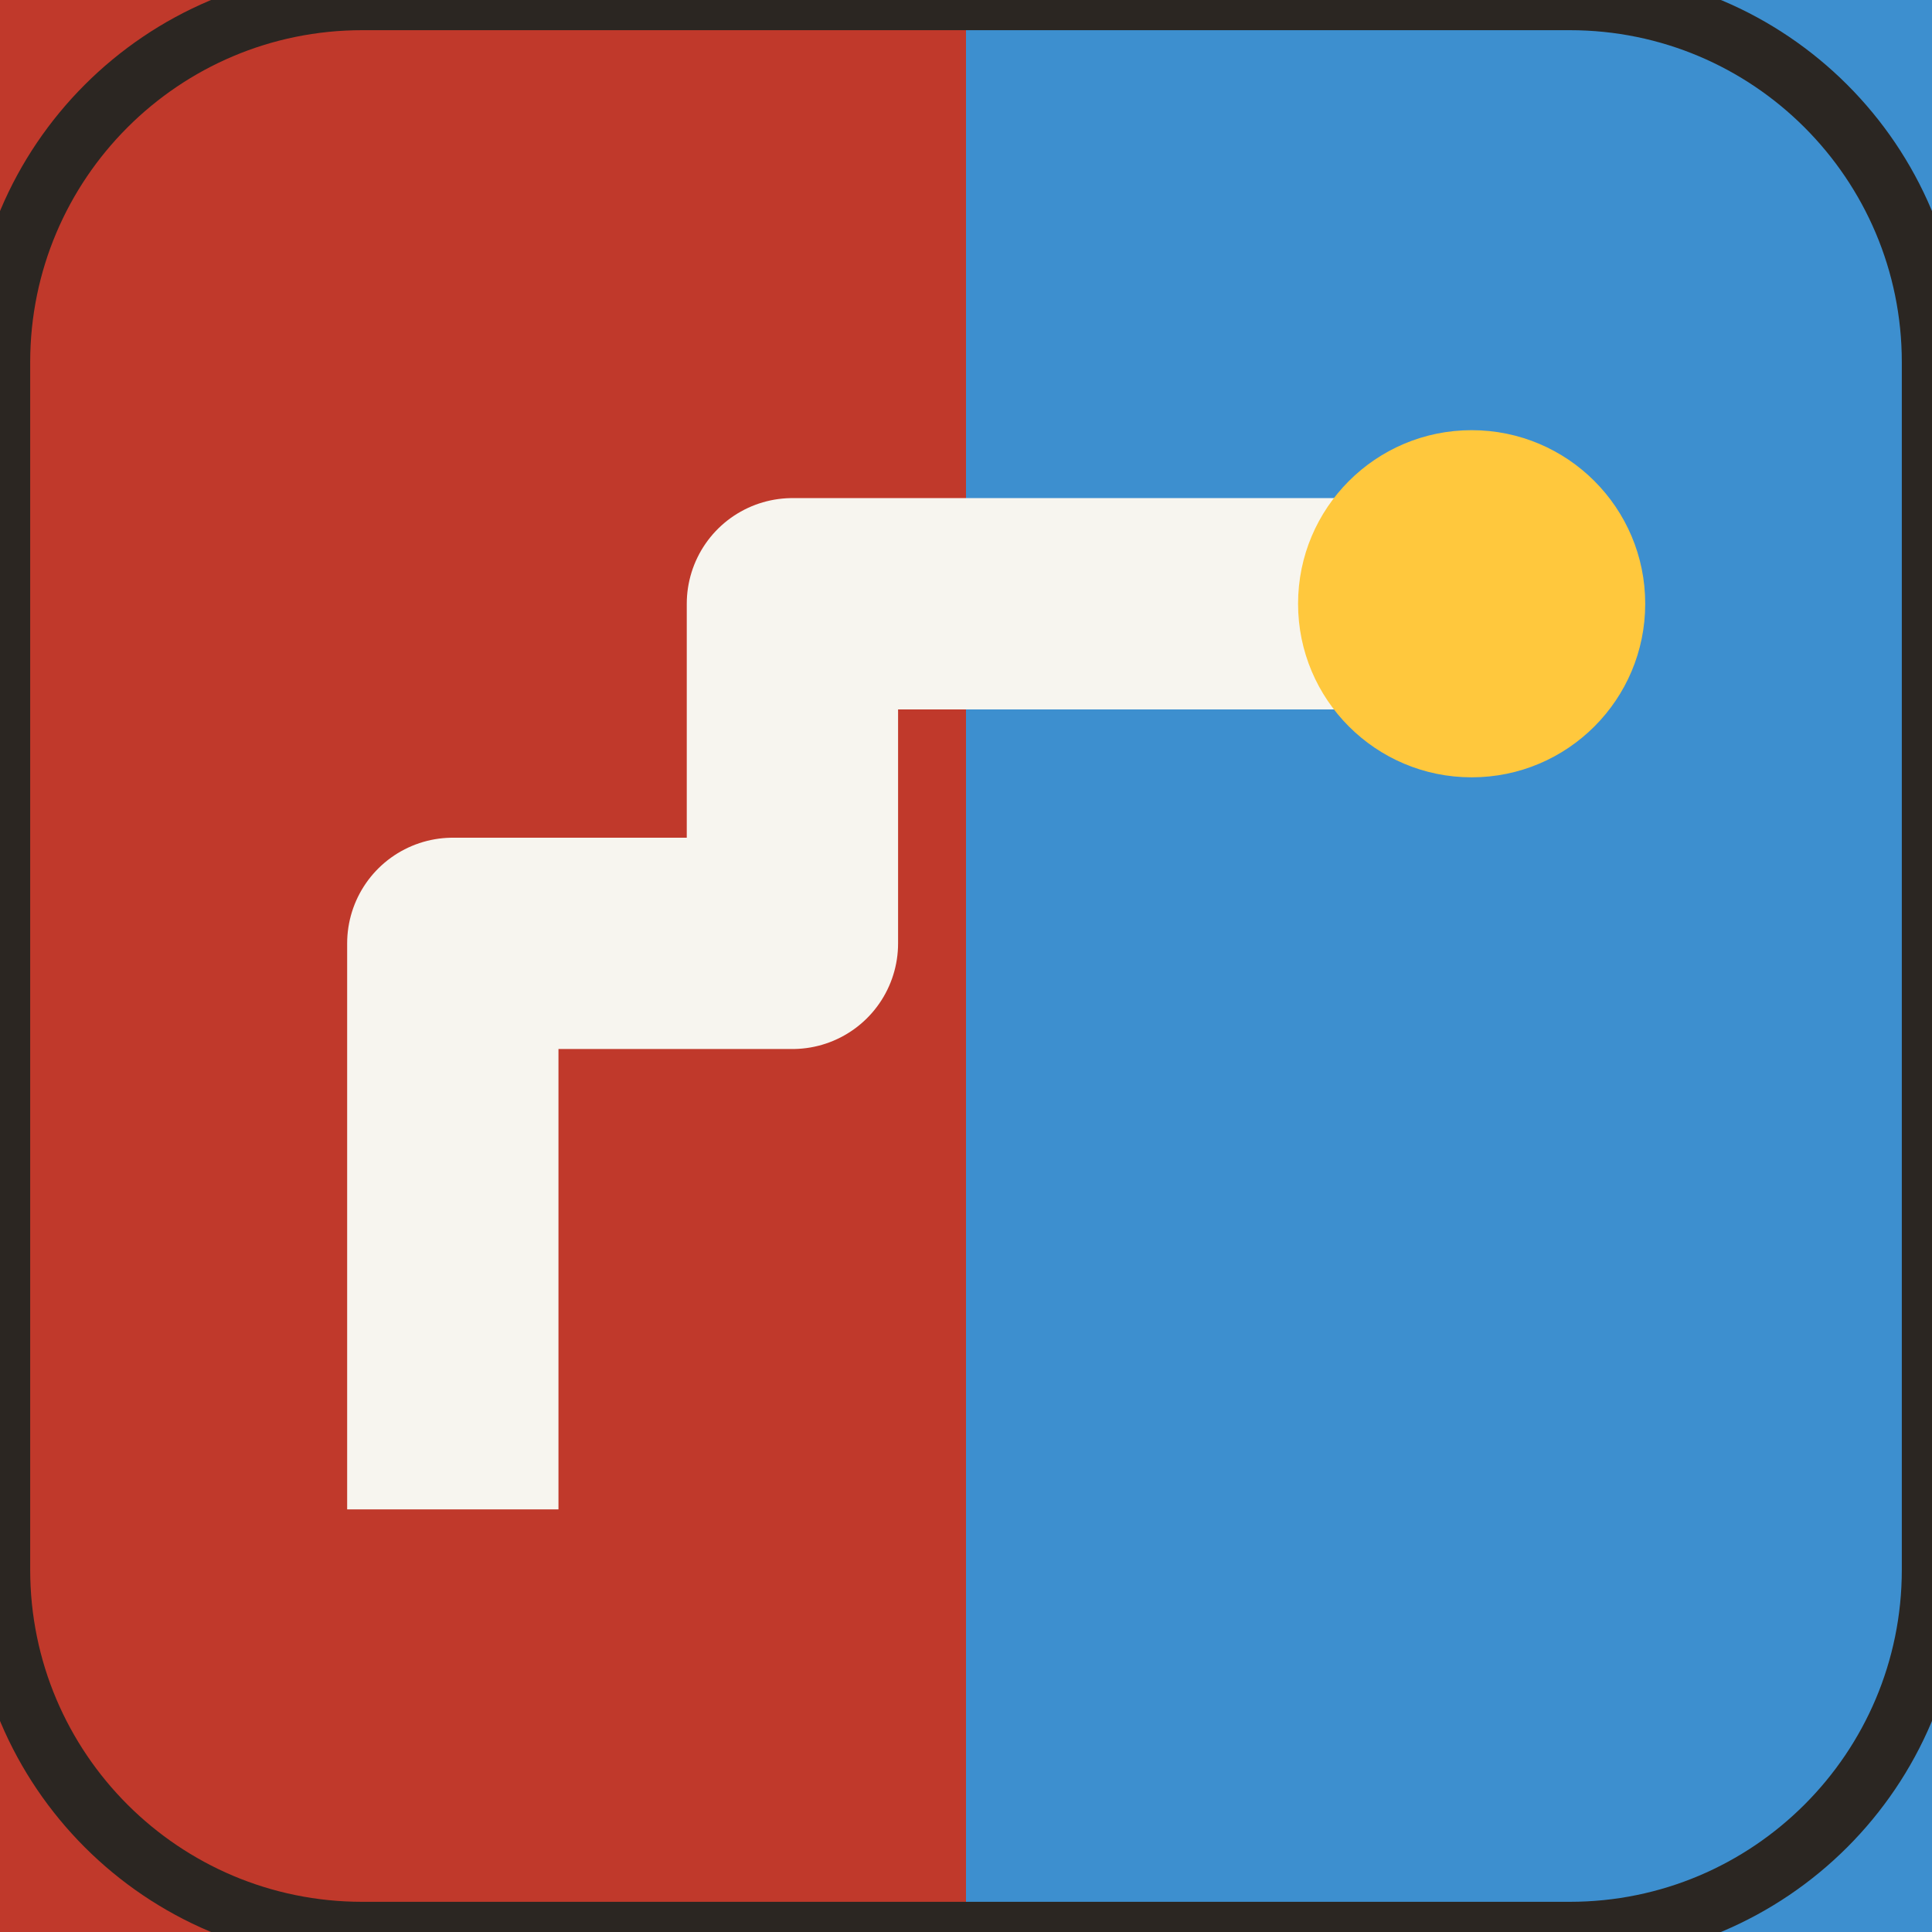
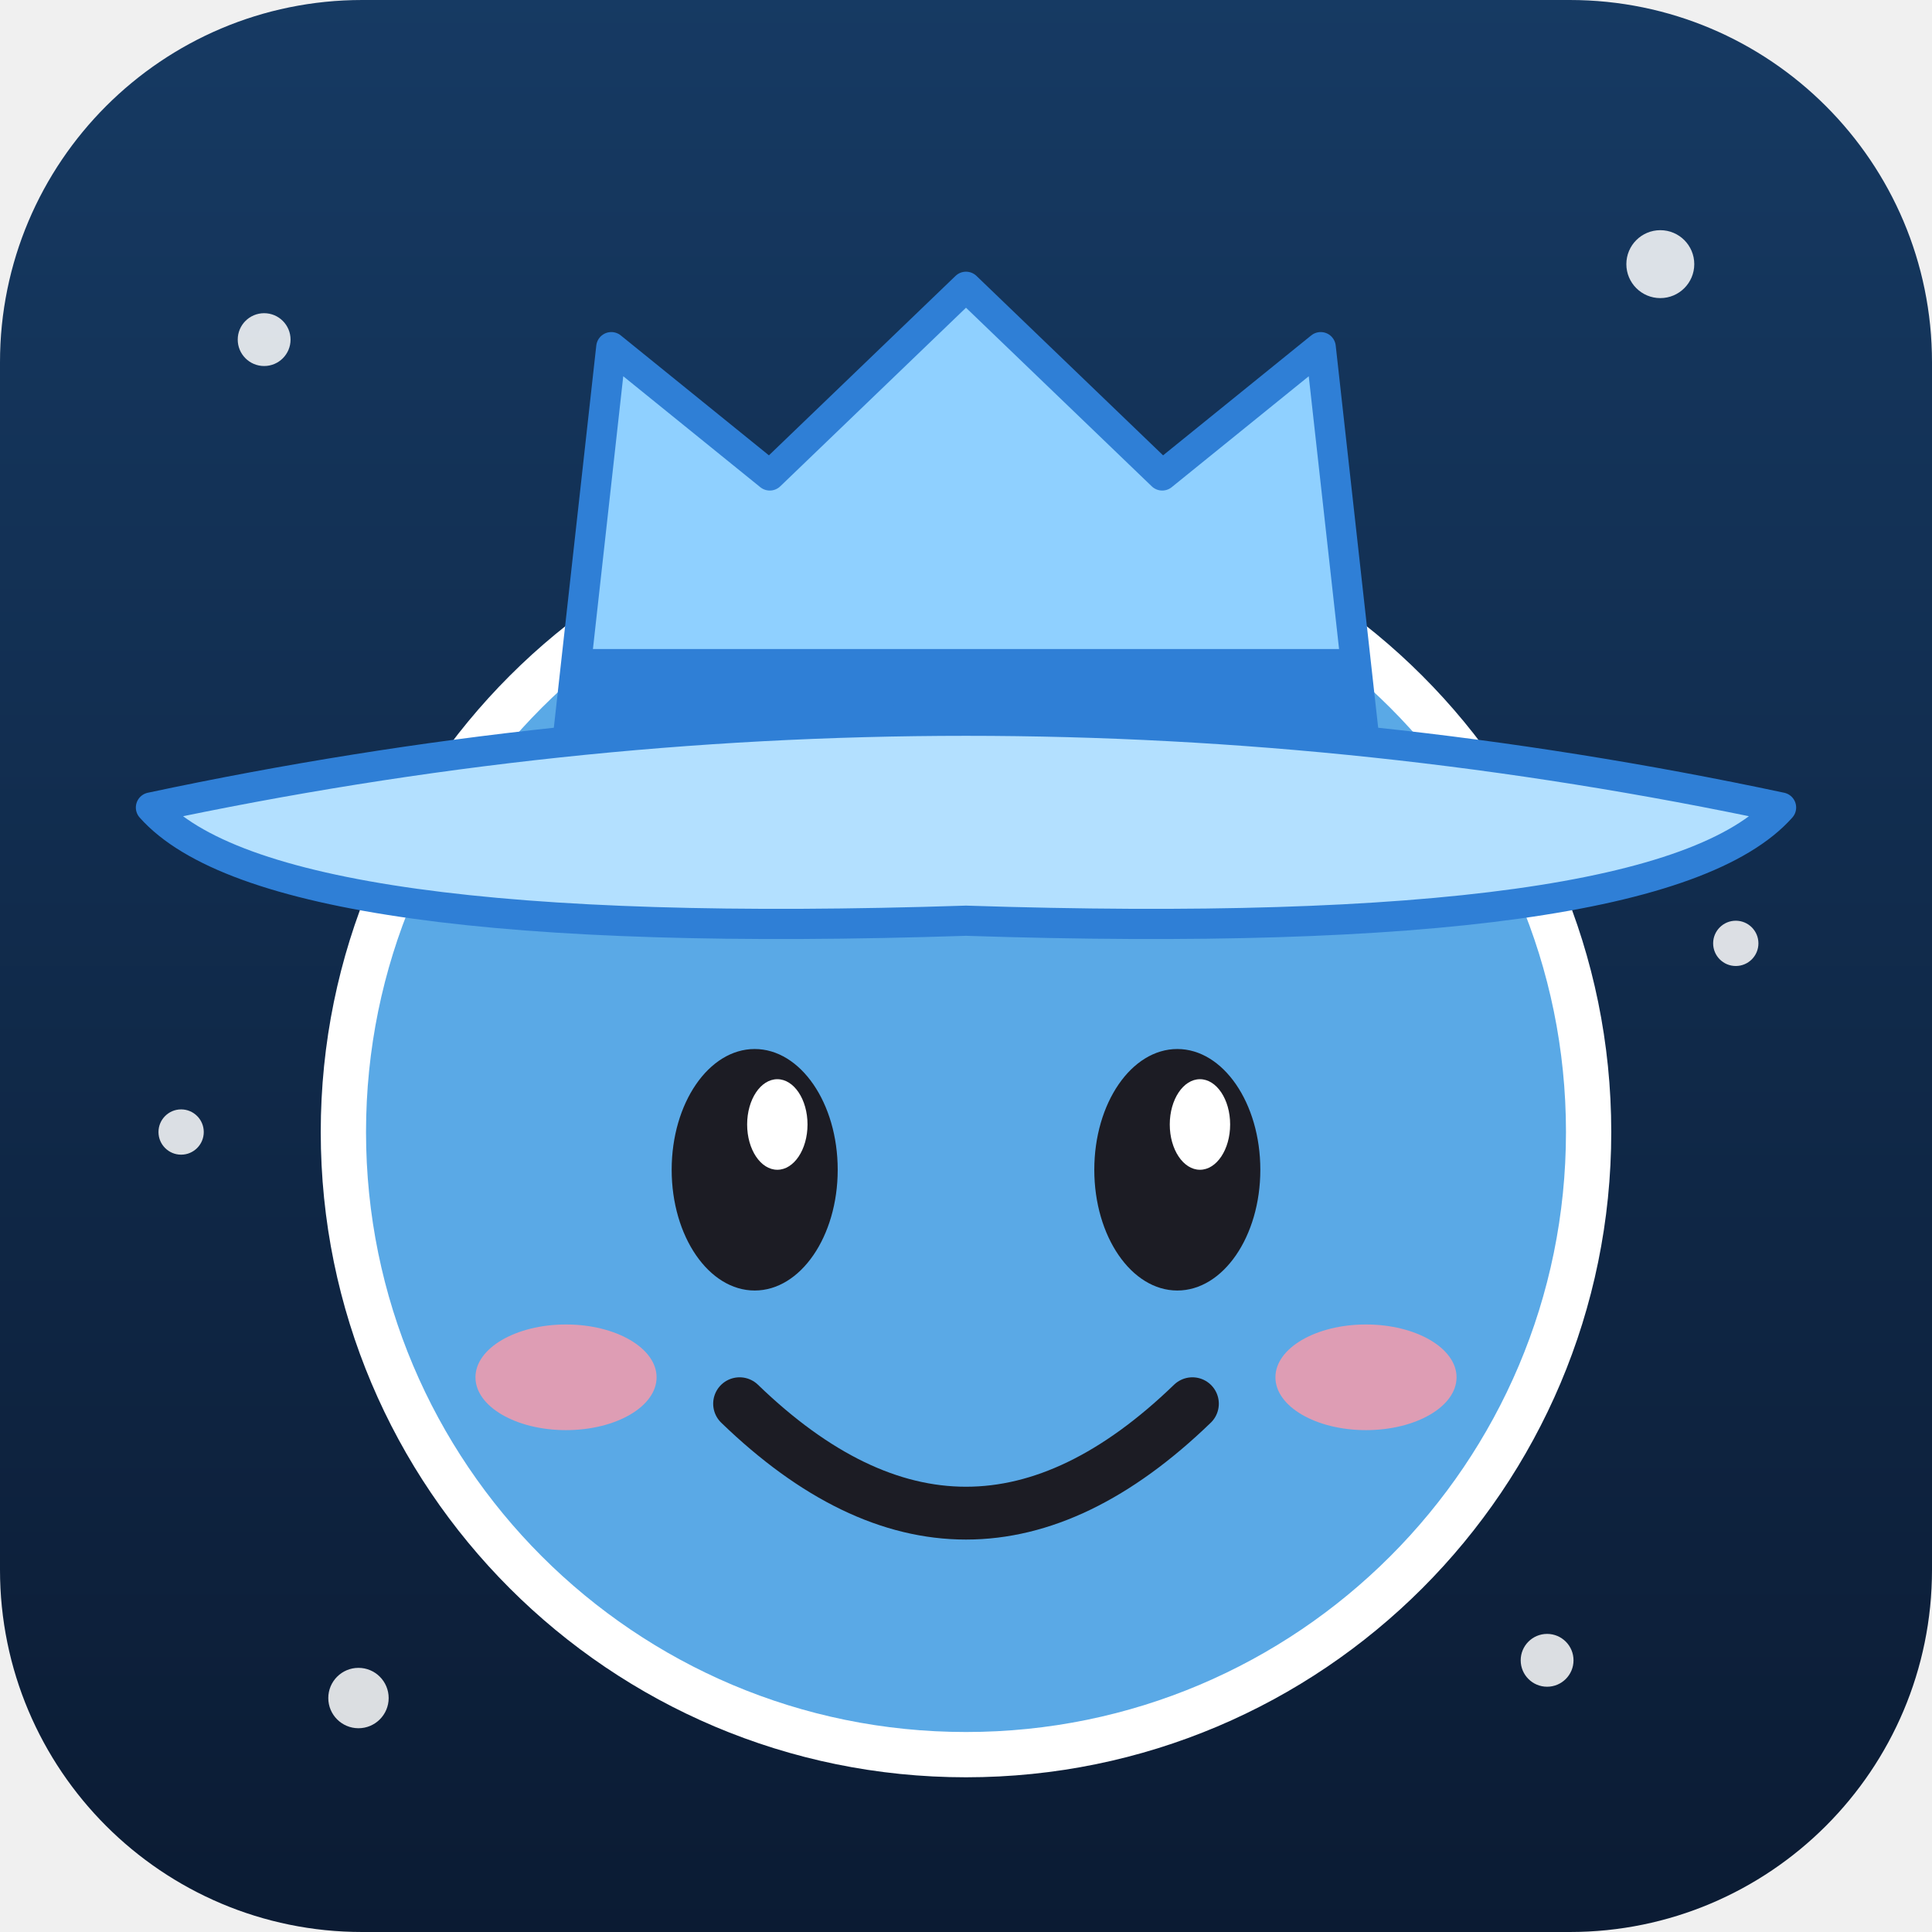
<svg xmlns="http://www.w3.org/2000/svg" viewBox="0 0 512 512">
-   <rect width="512" height="512" rx="96" fill="#2b2622" />
-   <path d="M0 0h256v512H0z" fill="#c0392b" clip-path="inset(0 0 0 0 round 96px)" />
-   <rect x="256" width="256" height="512" fill="#3d8fcf" />
-   <rect width="512" height="512" rx="96" fill="none" stroke="#2b2622" stroke-width="16" />
-   <path d="M120 400V250h90v-90h180" fill="none" stroke="#f7f5ef" stroke-width="56" stroke-linejoin="round" />
-   <circle cx="390" cy="160" r="46" fill="#ffc83d" />
+   <defs>
+     <linearGradient id="bg" x1="0" y1="0" x2="0" y2="1">
+       <stop offset="0" stop-color="#163a63" />
+       <stop offset="1" stop-color="#0b1b33" />
+     </linearGradient>
+   </defs>
+   <rect width="512" height="512" rx="96" fill="url(#bg)" />
+   <g fill="#ffffff" opacity="0.85">
+     <circle cx="70" cy="90" r="7" />
+     <circle cx="440" cy="70" r="9" />
+     <circle cx="460" cy="250" r="6" />
+     <circle cx="48" cy="300" r="6" />
+     <circle cx="410" cy="440" r="7" />
+     <circle cx="95" cy="450" r="8" />
+   </g>
+   <circle cx="256" cy="300" r="165" fill="#5aa9e6" stroke="#ffffff" stroke-width="12" />
+   <path d="M150 200 L162 92 L204 126 L256 76 L308 126 L350 92 L362 200 Z" fill="#8fd0ff" stroke="#2f7fd6" stroke-width="8" stroke-linejoin="round" />
+   <rect x="152" y="172" width="208" height="30" fill="#2f7fd6" />
+   <path d="M40 214 Q256 168 472 214 Q440 250 256 244 Q72 250 40 214 Z" fill="#b3e0ff" stroke="#2f7fd6" stroke-width="8" stroke-linejoin="round" />
+   <ellipse cx="200" cy="310" rx="22" ry="32" fill="#1c1c24" />
+   <ellipse cx="312" cy="310" rx="22" ry="32" fill="#1c1c24" />
+   <ellipse cx="206" cy="298" rx="8" ry="12" fill="#ffffff" />
+   <ellipse cx="318" cy="298" rx="8" ry="12" fill="#ffffff" />
+   <ellipse cx="150" cy="365" rx="24" ry="14" fill="#ff9aa8" opacity="0.8" />
+   <ellipse cx="362" cy="365" rx="24" ry="14" fill="#ff9aa8" opacity="0.8" />
+   <path d="M196 372 Q256 430 316 372" fill="none" stroke="#1c1c24" stroke-width="14" stroke-linecap="round" />
</svg>
